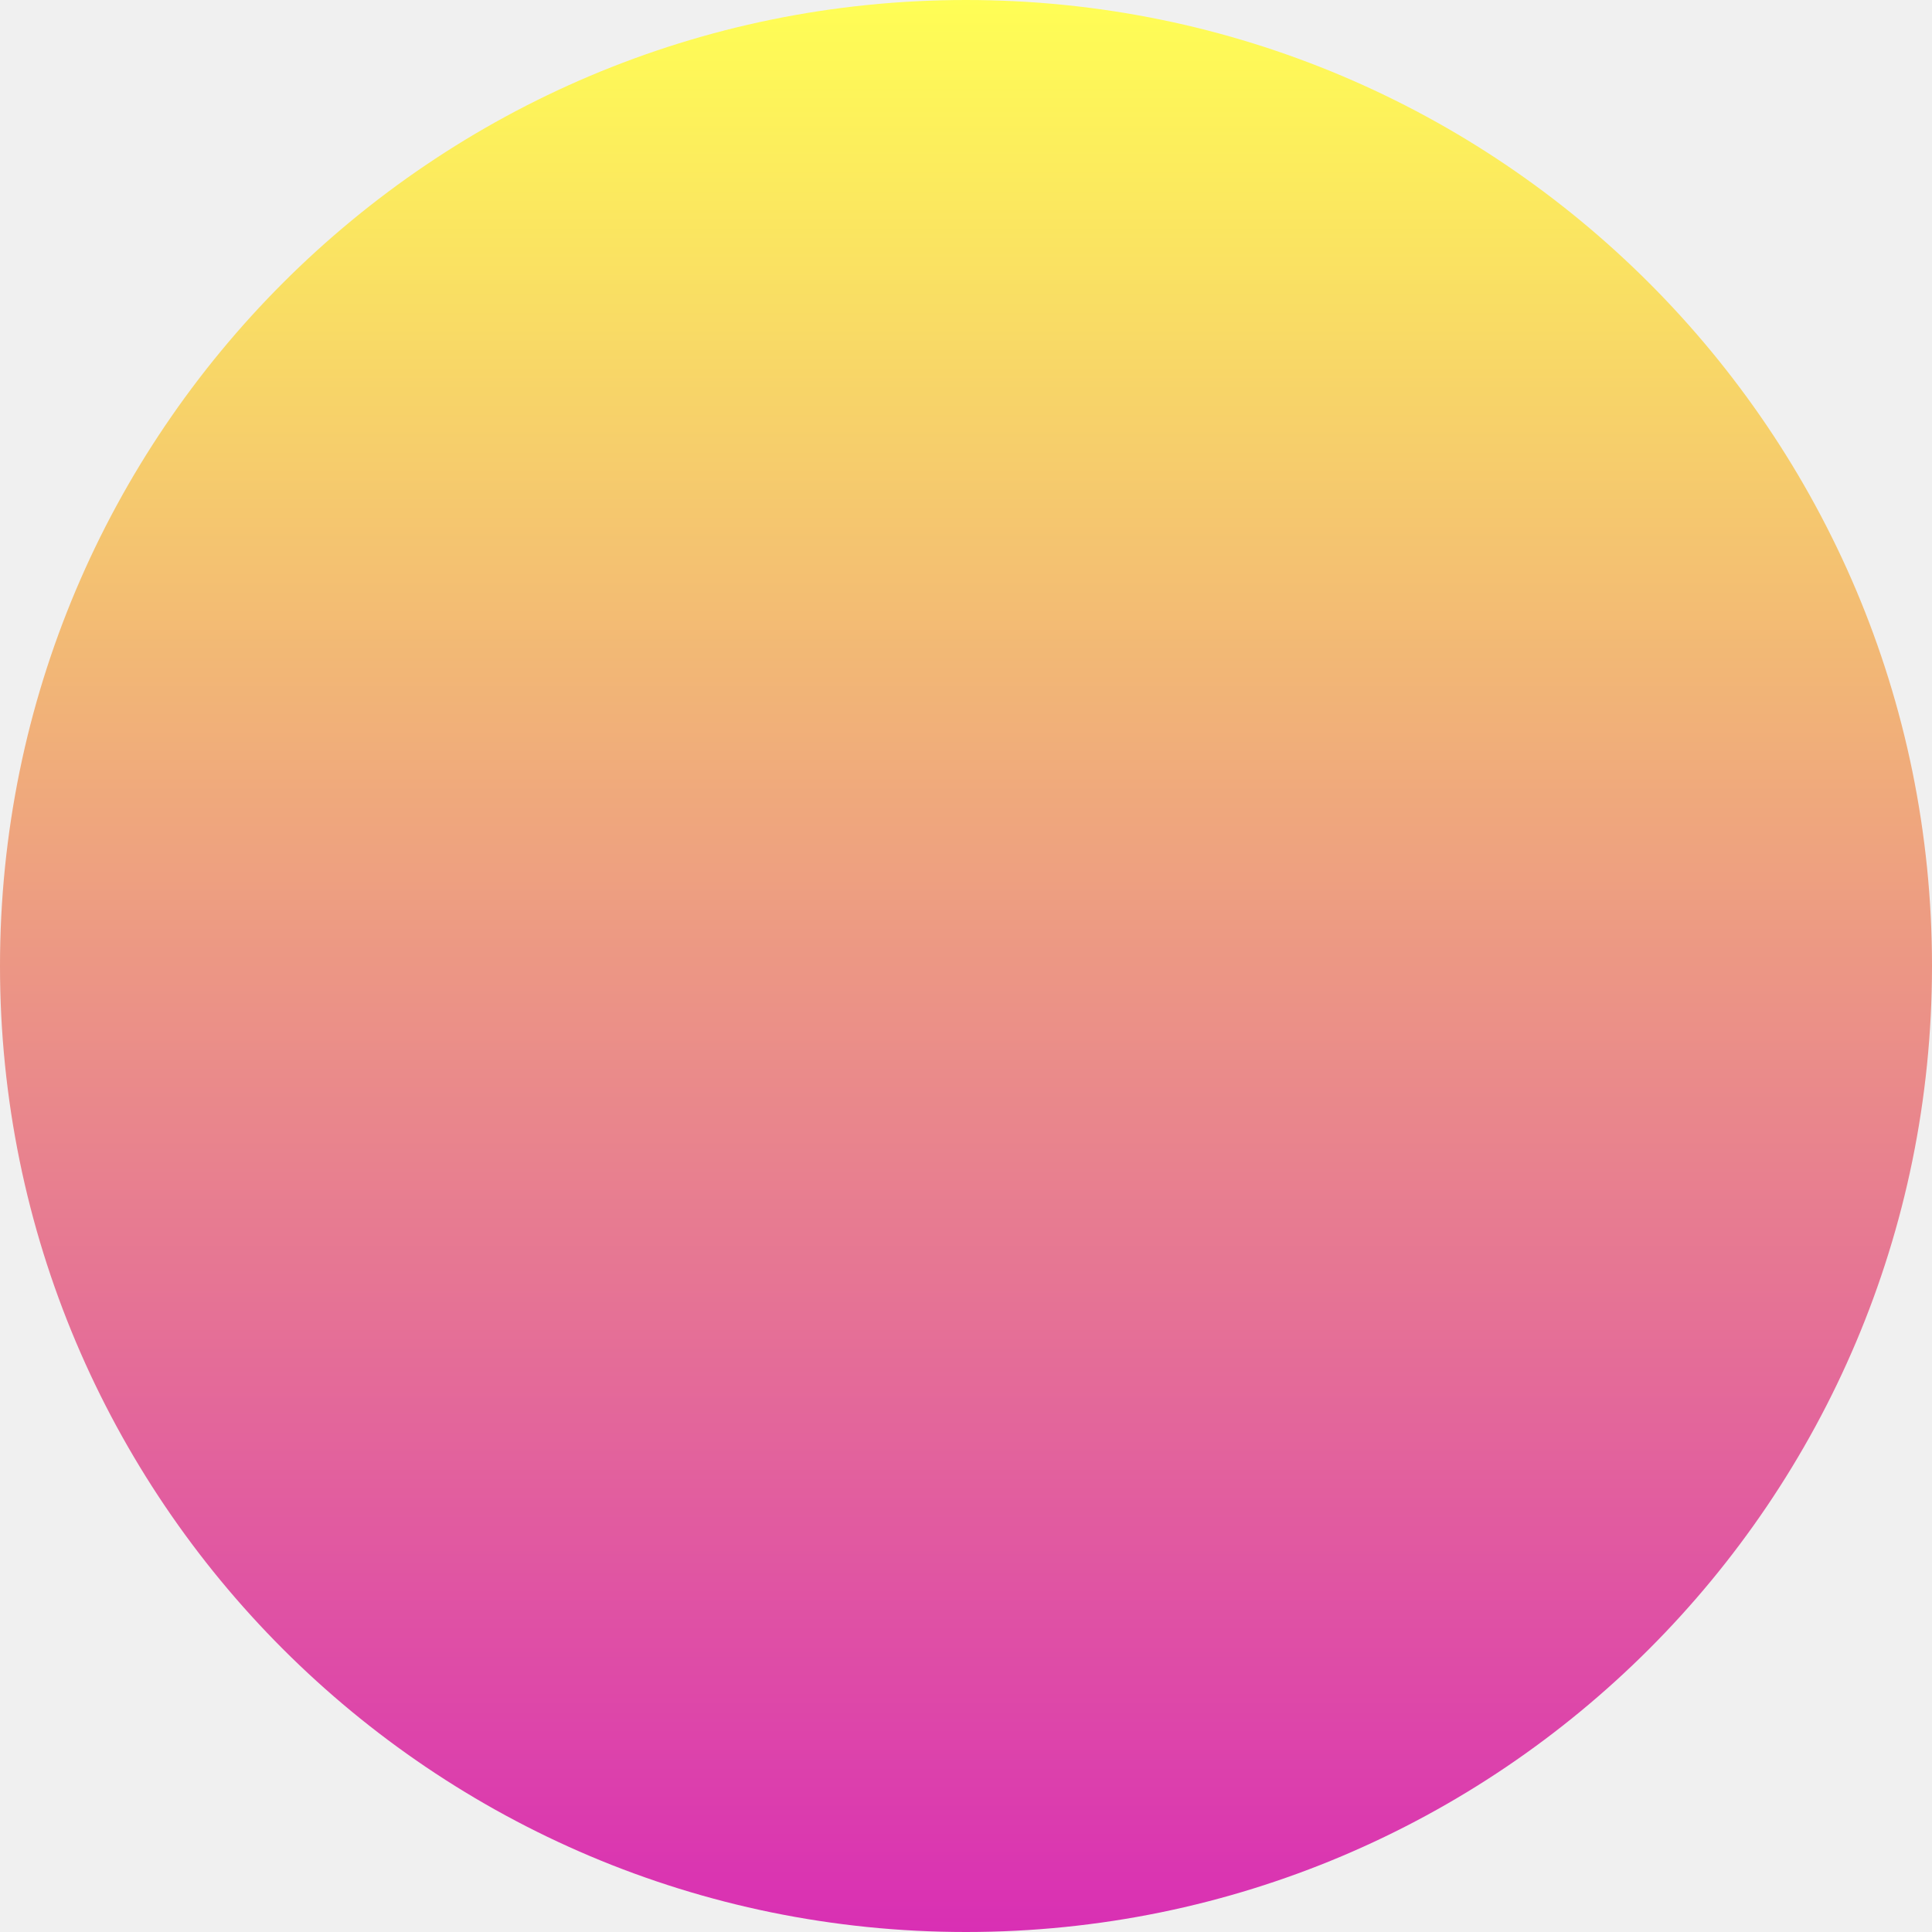
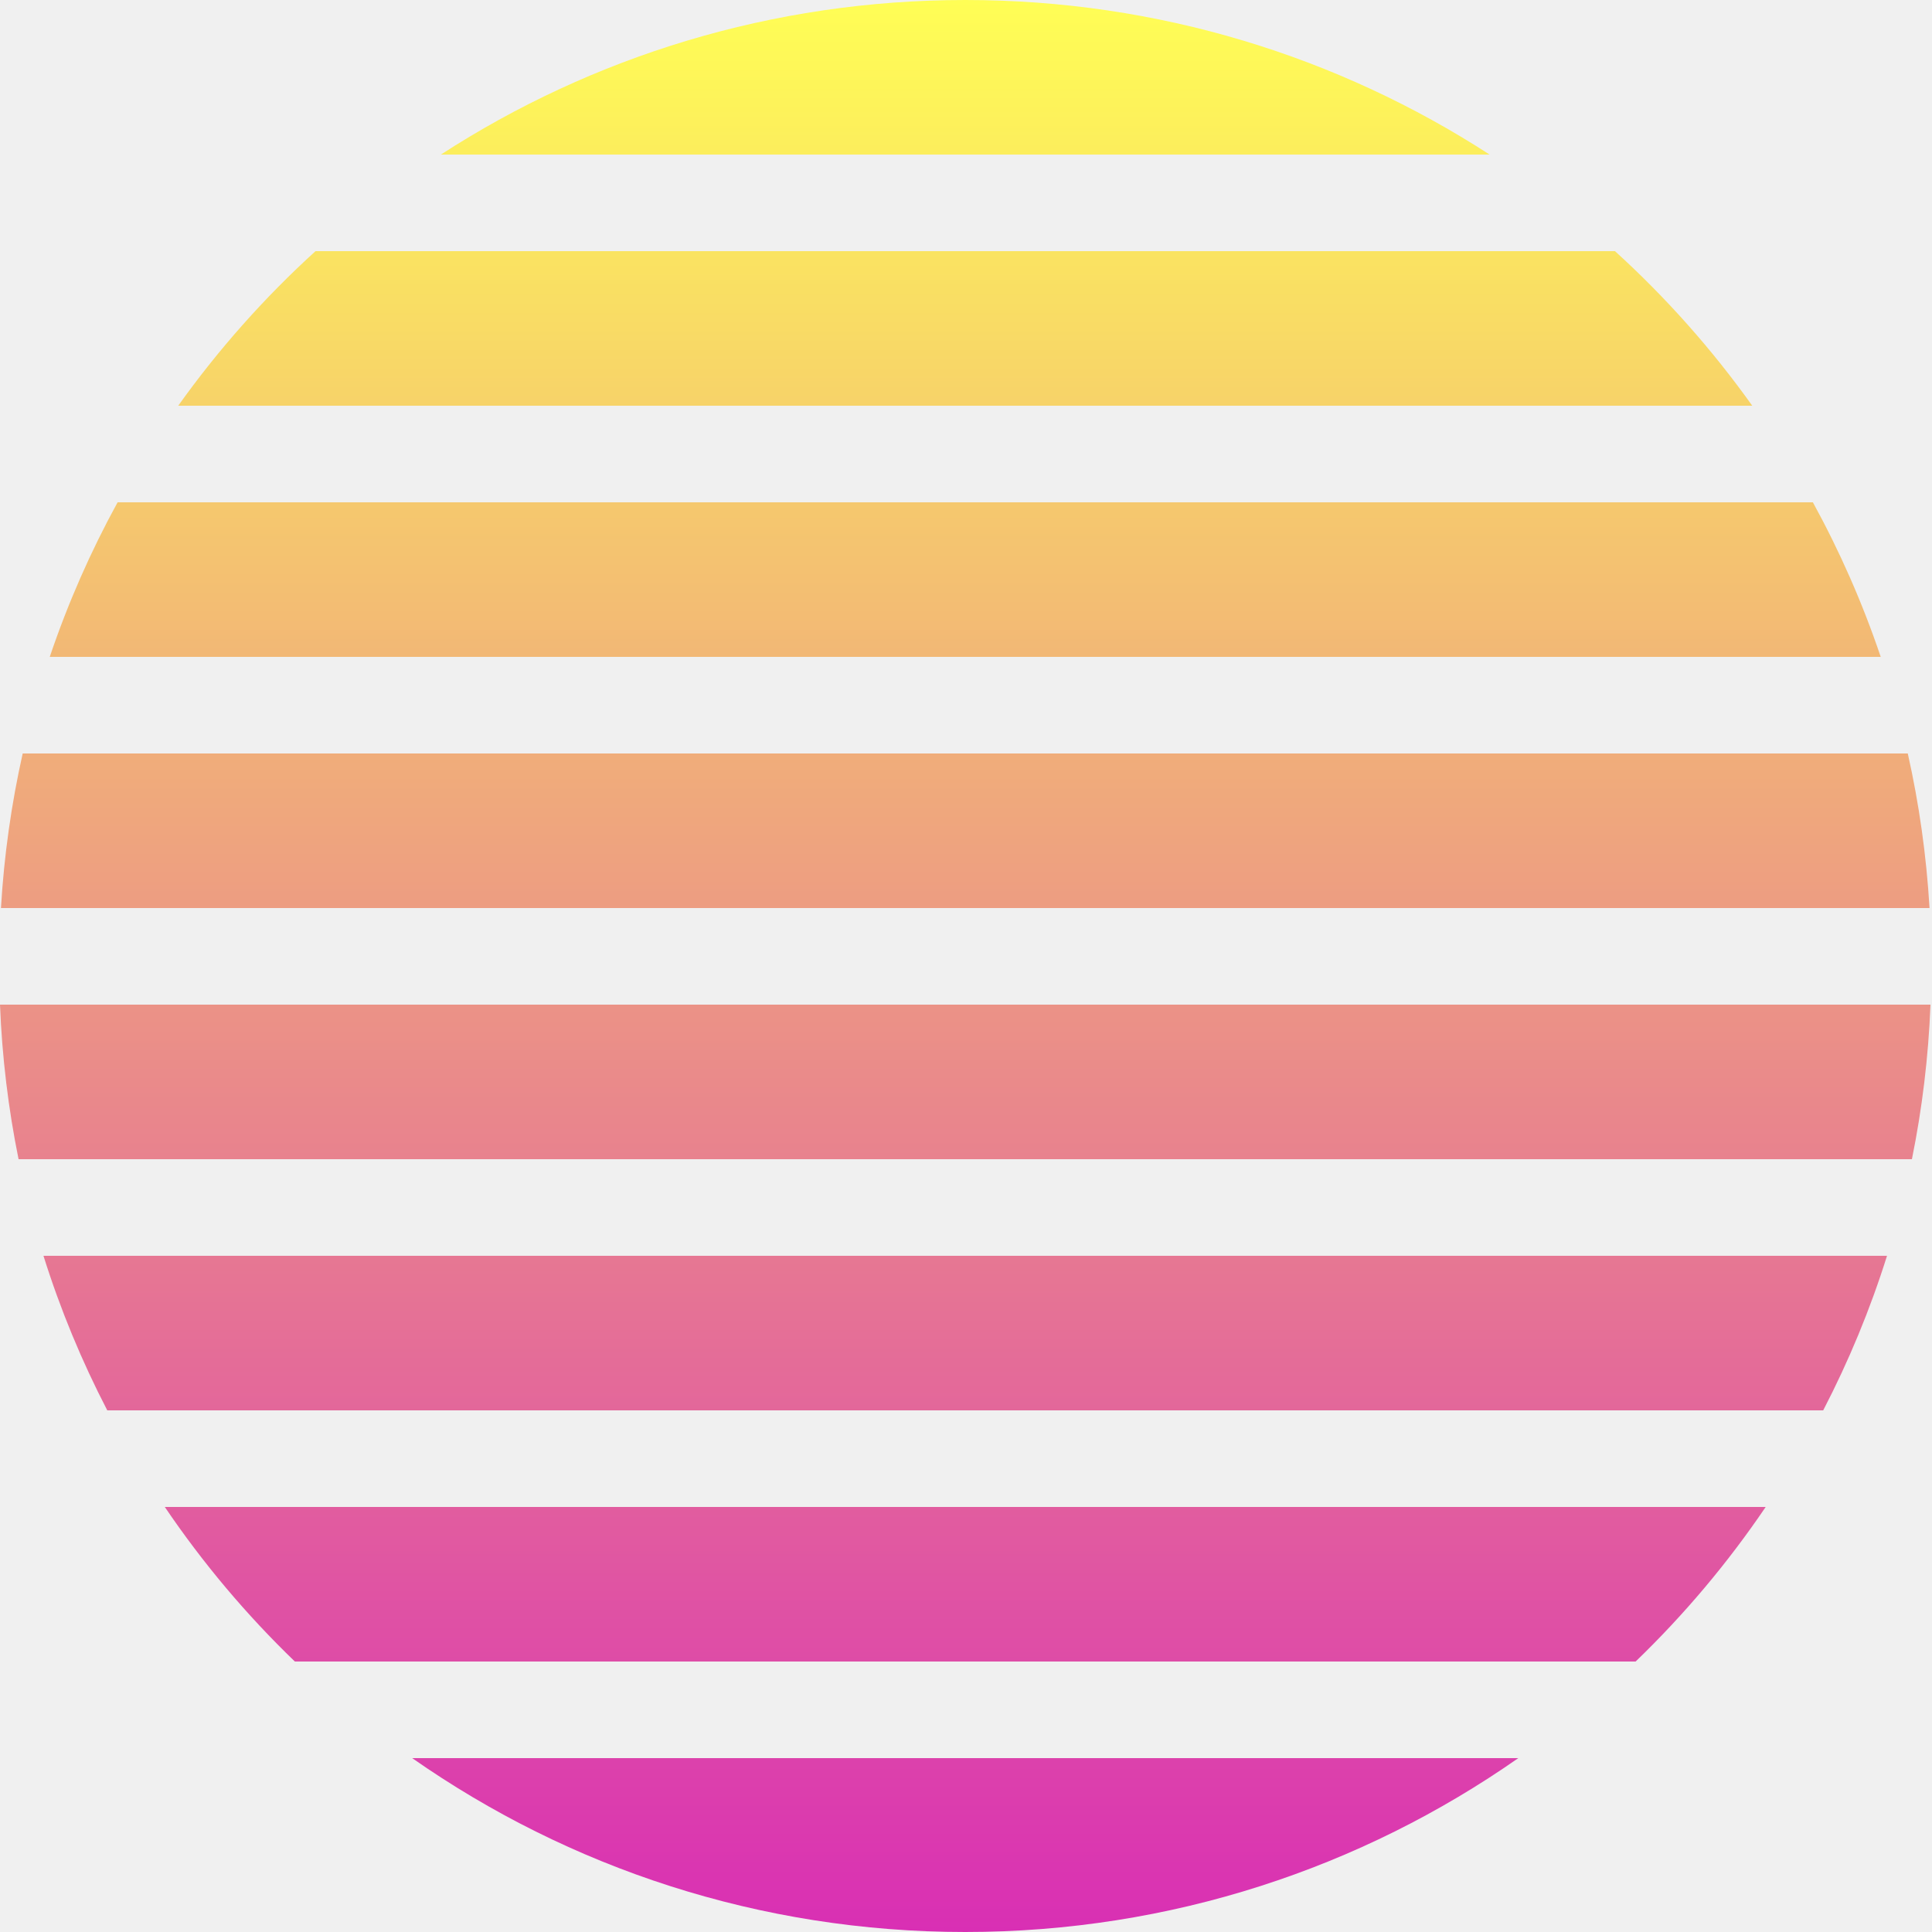
<svg xmlns="http://www.w3.org/2000/svg" width="400" height="400" viewBox="0 0 400 400" fill="none">
-   <g clip-path="url(#clip0_80_24)">
-     <circle cx="200" cy="200" r="200" fill="url(#paint0_linear_80_24)" />
+   <g clip-path="url(#clip0_602_92)">
+     <path fill-rule="evenodd" clip-rule="evenodd" d="M338.638 344C348.682 334.317 357.716 323.592 365.566 312H34.12C41.97 323.592 51.004 334.317 61.048 344H338.638ZM390.687 260C387.195 271.116 382.76 281.814 377.473 292H22.212C16.926 281.814 12.49 271.116 8.999 260H390.687ZM395.842 240C397.953 229.603 399.256 218.914 399.686 208H0C0.429 218.914 1.733 229.603 3.844 240H395.842ZM394.987 156C397.319 166.384 398.842 177.074 399.489 188H0.197C0.844 177.074 2.367 166.384 4.699 156H394.987ZM389.384 136C385.624 124.862 380.91 114.163 375.339 104H24.346C18.776 114.163 14.062 124.862 10.302 136H389.384ZM334.366 52C344.935 61.612 354.47 72.341 362.786 84H36.9C45.215 72.341 54.751 61.612 65.32 52H334.366ZM308.404 32C277.139 11.755 239.864 0 199.843 0C159.822 0 122.547 11.755 91.282 32H308.404ZM85.34 364C117.776 386.689 157.255 400 199.843 400C242.431 400 281.91 386.689 314.346 364H85.34Z" fill="url(#paint0_linear_602_92)" />
  </g>
  <defs>
-     <linearGradient id="paint0_linear_80_24" x1="200" y1="0" x2="200" y2="400" gradientUnits="userSpaceOnUse">
+     <linearGradient id="paint0_linear_602_92" x1="199.843" y1="0" x2="199.843" y2="400" gradientUnits="userSpaceOnUse">
      <stop stop-color="#FFFE55" />
      <stop offset="1" stop-color="#D92FB4" />
    </linearGradient>
-     <clipPath id="clip0_80_24">
+     <clipPath id="clip0_602_92">
      <rect width="400" height="400" fill="white" />
    </clipPath>
  </defs>
</svg>
